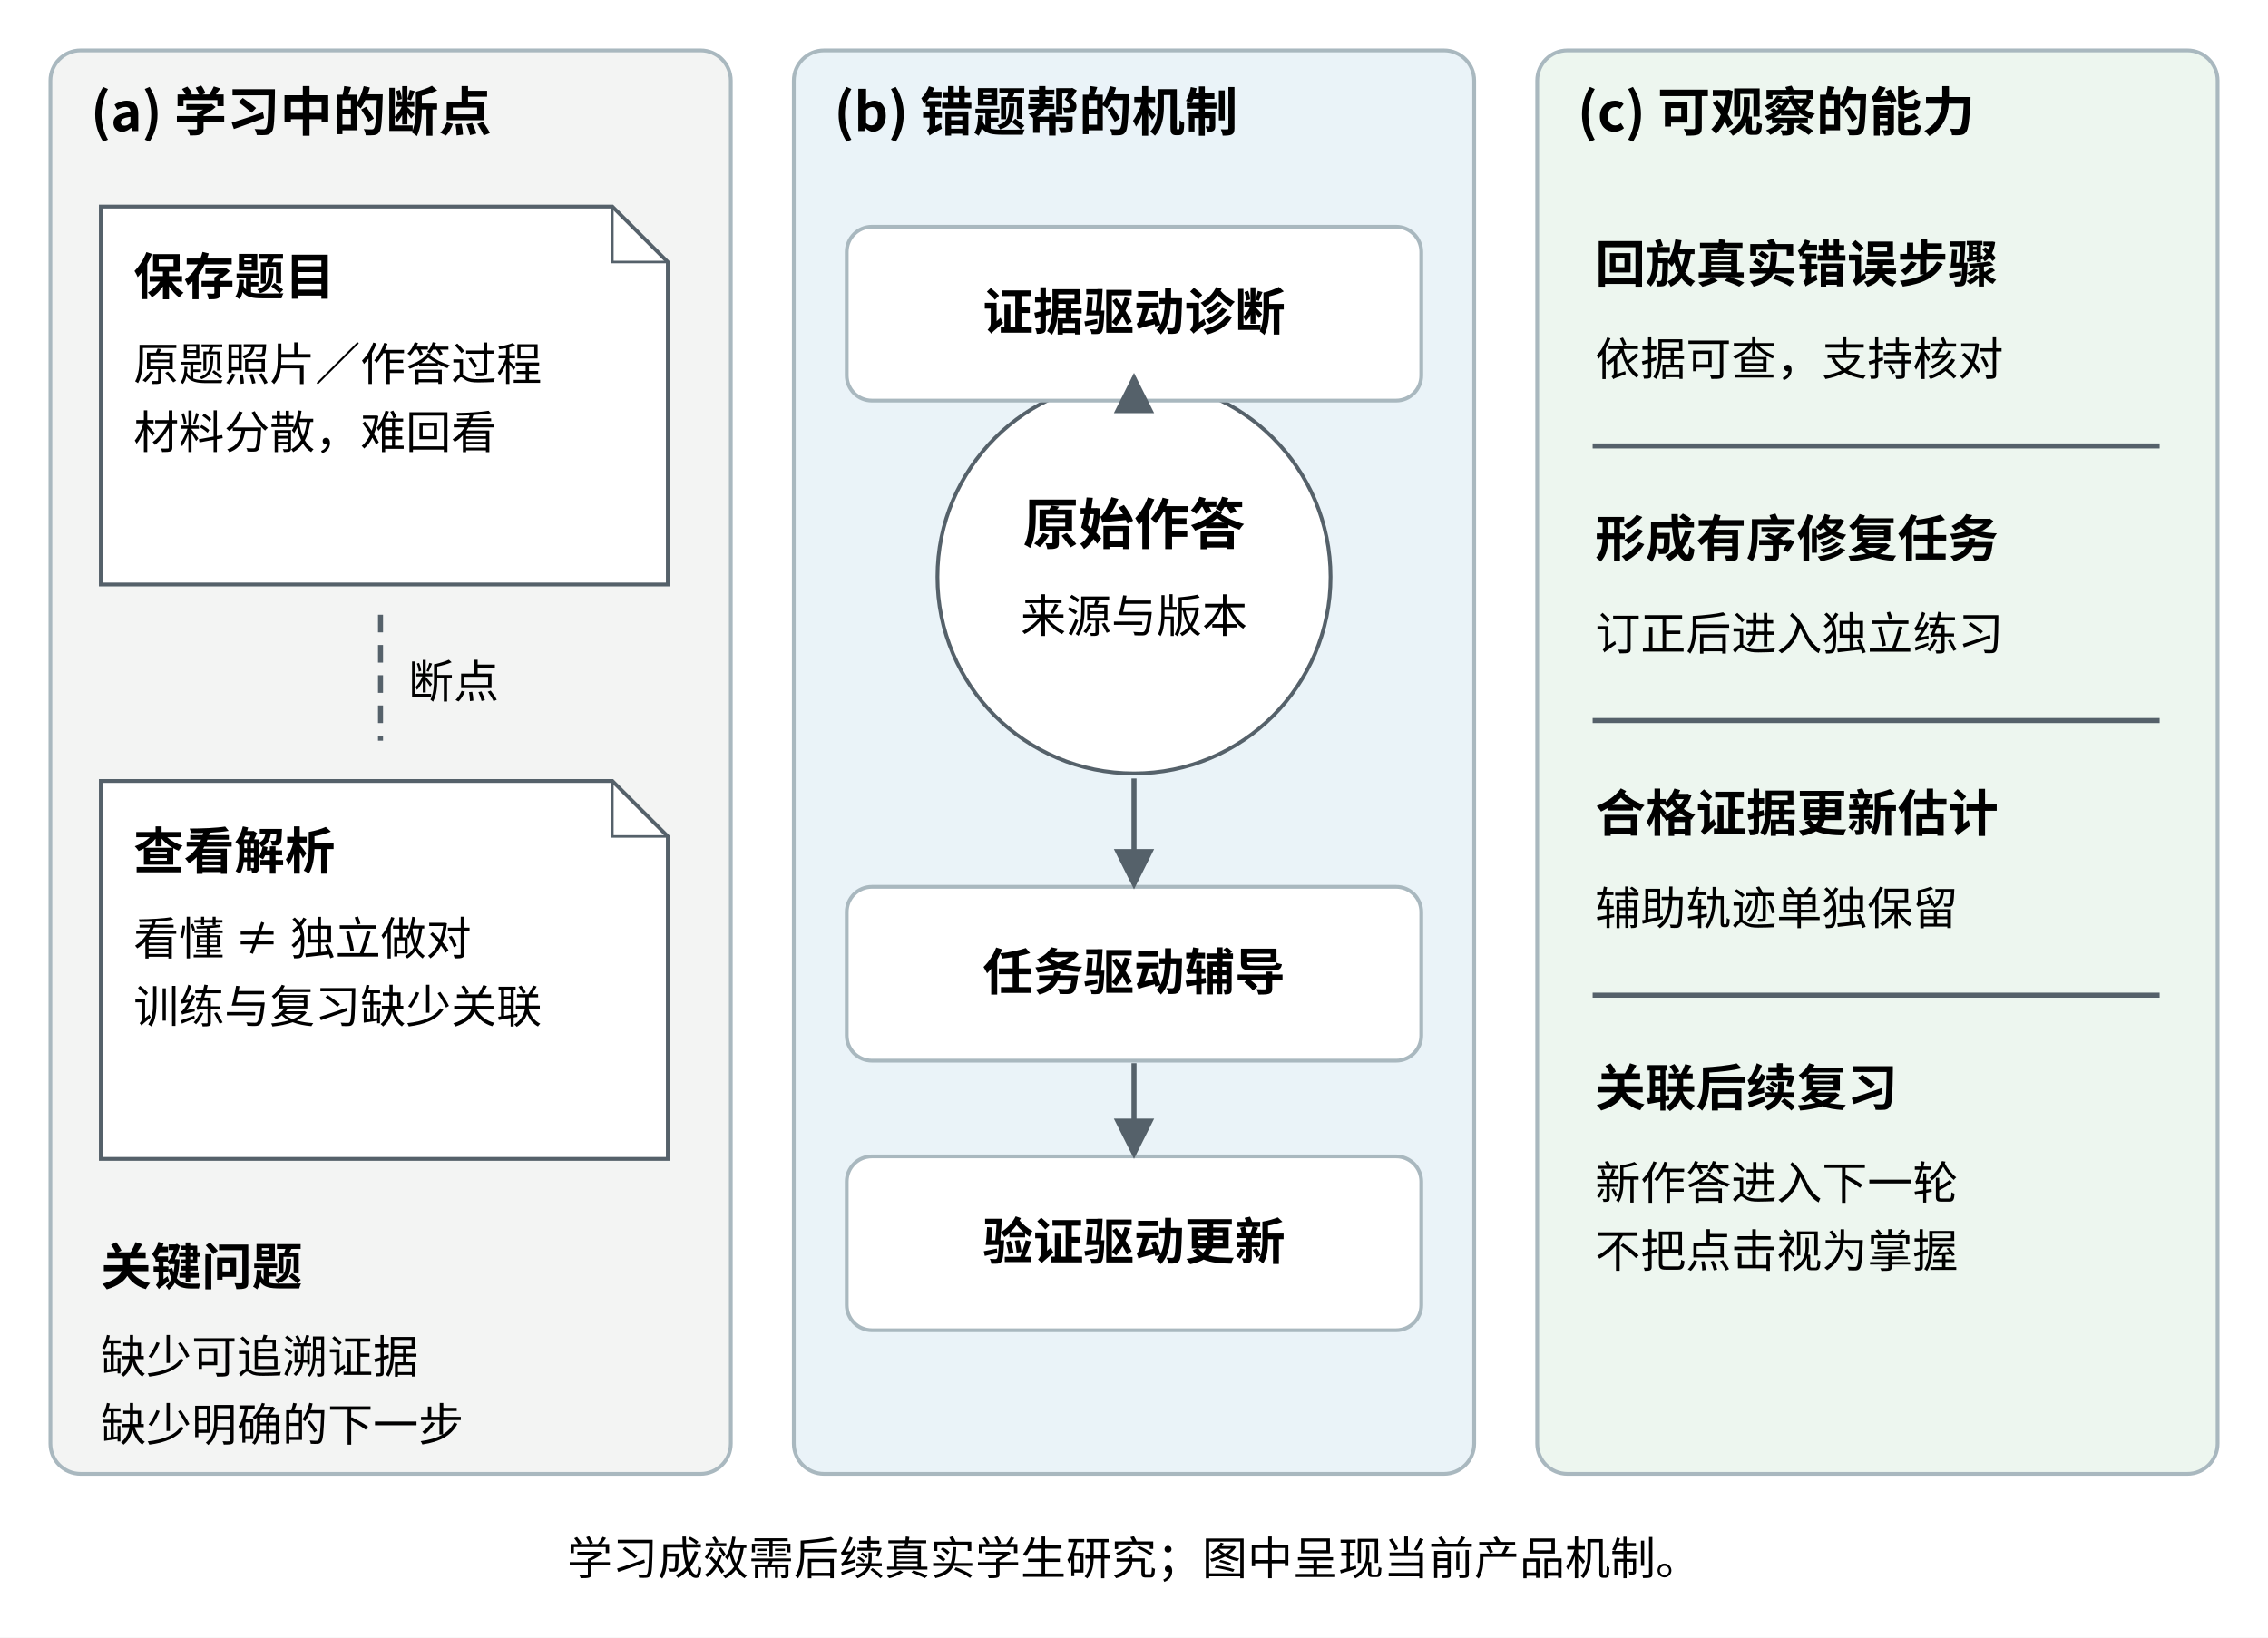
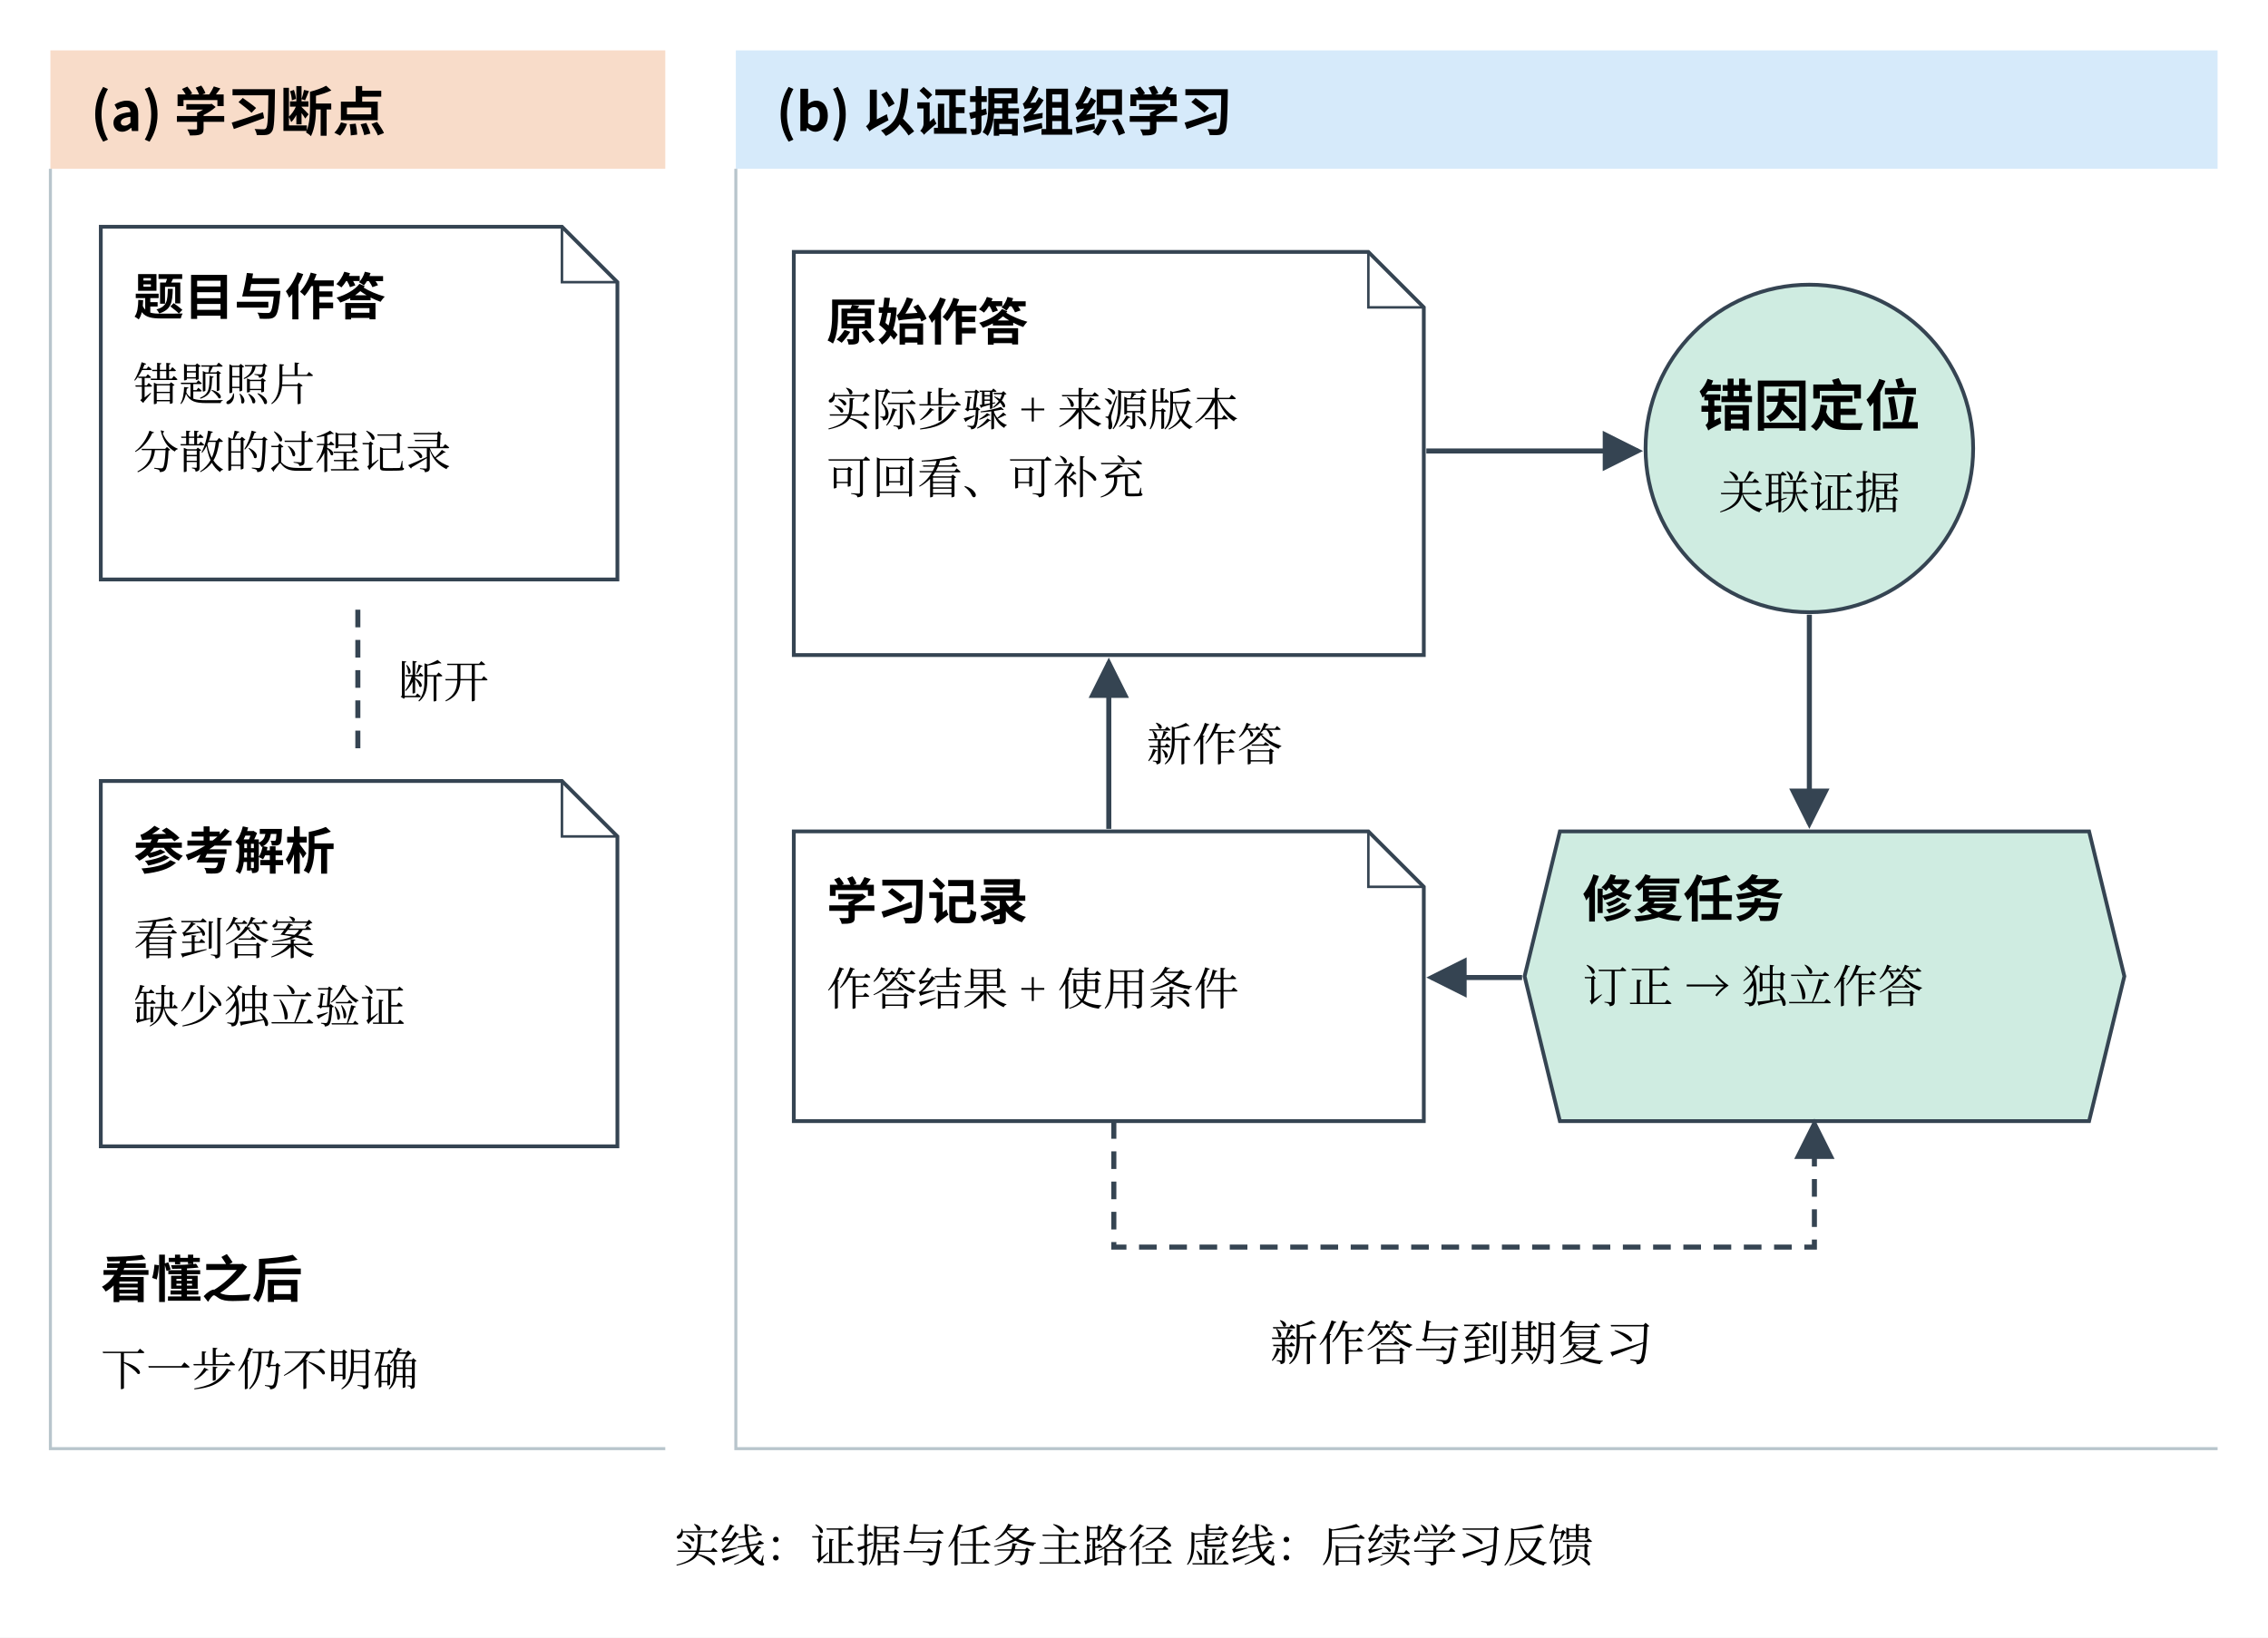
<svg xmlns="http://www.w3.org/2000/svg" width="900" height="650" viewBox="0 0 900 650">
  <defs>
    <marker id="arrow" markerWidth="8" markerHeight="8" refX="7" refY="4" orient="auto">
-       <path d="M0 0 L8 4 L0 8Z" fill="#55616a" />
+       <path d="M0 0 L8 4 L0 8Z" fill="#354452" />
    </marker>
  </defs>
  <rect width="900" height="650" fill="#ffffff" />
-   <rect x="20" y="20" width="270" height="565" rx="12" fill="#f3f4f3" stroke="#a9b8bf" stroke-width="1.5" />
-   <text x="36" y="52" fill="#000000" font-family="Noto Sans CJK SC, sans-serif" font-size="21" font-weight="700" text-anchor="start">
-     <tspan x="36" dy="0">(a) 学习中的断点</tspan>
+   <rect x="20" y="20" width="244" height="555" rx="0" fill="#ffffff" stroke="none" stroke-width="1.5" />
+   <rect x="20" y="20" width="244" height="47" rx="0" fill="#f8dcc9" stroke="none" stroke-width="1.5" />
+   <path d="M20 67 V575 H264" stroke="#b8c5cc" stroke-width="1.2" fill="none" />
+   <text x="36" y="52" fill="#000000" font-family="Noto Sans CJK SC" font-size="21" font-weight="700" text-anchor="start">
+     <tspan x="36" dy="0">(a) 学习断点</tspan>
  </text>
-   <path d="M40 82 H243 L265 104 V232 H40Z" fill="#ffffff" stroke="#55616a" stroke-width="1.5" />
-   <path d="M243 82 V104 H265" fill="none" stroke="#55616a" />
-   <text x="53" y="117" fill="#000000" font-family="Noto Sans CJK SC, sans-serif" font-size="20" font-weight="700" text-anchor="start">
-     <tspan x="53" dy="0">保存题目</tspan>
+   <path d="M40 90 H223 L245 112 V230 H40Z" fill="#ffffff" stroke="#354452" stroke-width="1.5" />
+   <path d="M223 90 V112 H245" fill="none" stroke="#354452" />
+   <text x="53" y="125" fill="#000000" font-family="Noto Sans CJK SC" font-size="20" font-weight="700" text-anchor="start">
+     <tspan x="53" dy="0">题目与作答</tspan>
  </text>
-   <text x="53" y="151" fill="#000000" font-family="Noto Sans CJK SC, sans-serif" font-size="18" font-weight="400" text-anchor="start">
-     <tspan x="53" dy="0">原题照片／作答过程</tspan>
-     <tspan x="53" dy="27.0">材料分散，难回看</tspan>
+   <text x="53" y="159" fill="#000000" font-family="Noto Serif CJK SC" font-size="18" font-weight="400" text-anchor="start">
+     <tspan x="53" dy="0">错题照片</tspan>
+     <tspan x="53" dy="27.0">分散的过程记录</tspan>
  </text>
-   <path d="M151,244 L151,294" fill="none" stroke="#55616a" stroke-width="2" stroke-dasharray="7 5" />
-   <text x="162" y="277" fill="#000000" font-family="Noto Sans CJK SC, sans-serif" font-size="18" font-weight="400" text-anchor="start">
-     <tspan x="162" dy="0">断点</tspan>
+   <path d="M142,242 L142,299" fill="none" stroke="#354452" stroke-width="2" stroke-dasharray="7 5" />
+   <text x="158" y="277" fill="#000000" font-family="Noto Serif CJK SC" font-size="18" font-weight="400" text-anchor="start">
+     <tspan x="158" dy="0">断开</tspan>
  </text>
-   <path d="M40 310 H243 L265 332 V460 H40Z" fill="#ffffff" stroke="#55616a" stroke-width="1.5" />
-   <path d="M243 310 V332 H265" fill="none" stroke="#55616a" />
-   <text x="53" y="345" fill="#000000" font-family="Noto Sans CJK SC, sans-serif" font-size="20" font-weight="700" text-anchor="start">
-     <tspan x="53" dy="0">查看解析</tspan>
+   <path d="M40 310 H223 L245 332 V455 H40Z" fill="#ffffff" stroke="#354452" stroke-width="1.5" />
+   <path d="M223 310 V332 H245" fill="none" stroke="#354452" />
+   <text x="53" y="345" fill="#000000" font-family="Noto Sans CJK SC" font-size="20" font-weight="700" text-anchor="start">
+     <tspan x="53" dy="0">参考解析</tspan>
  </text>
-   <text x="53" y="379" fill="#000000" font-family="Noto Sans CJK SC, sans-serif" font-size="18" font-weight="400" text-anchor="start">
-     <tspan x="53" dy="0">看懂 ≠ 独立做对</tspan>
-     <tspan x="53" dy="27.0">训练与复习缺少关联</tspan>
+   <text x="53" y="379" fill="#000000" font-family="Noto Serif CJK SC" font-size="18" font-weight="400" text-anchor="start">
+     <tspan x="53" dy="0">看到答案</tspan>
+     <tspan x="53" dy="27.0">缺少独立验证</tspan>
  </text>
-   <text x="40" y="510" fill="#000000" font-family="Noto Sans CJK SC, sans-serif" font-size="20" font-weight="700" text-anchor="start">
-     <tspan x="40" dy="0">关键问题</tspan>
+   <text x="40" y="515" fill="#000000" font-family="Noto Sans CJK SC" font-size="20" font-weight="700" text-anchor="start">
+     <tspan x="40" dy="0">看懂之后</tspan>
  </text>
-   <text x="40" y="545" fill="#000000" font-family="Noto Sans CJK SC, sans-serif" font-size="18" font-weight="400" text-anchor="start">
-     <tspan x="40" dy="0">缺少可追溯证据</tspan>
-     <tspan x="40" dy="27.0">缺少明确的下一步</tspan>
+   <text x="40" y="550" fill="#000000" font-family="Noto Serif CJK SC" font-size="18" font-weight="400" text-anchor="start">
+     <tspan x="40" dy="0">下一步仍不明确</tspan>
  </text>
-   <rect x="315" y="20" width="270" height="565" rx="12" fill="#eaf3f8" stroke="#a9b8bf" stroke-width="1.5" />
-   <text x="331" y="52" fill="#000000" font-family="Noto Sans CJK SC, sans-serif" font-size="21" font-weight="700" text-anchor="start">
-     <tspan x="331" dy="0">(b) 错题帮的机制</tspan>
+   <rect x="292" y="20" width="588" height="555" rx="0" fill="#ffffff" stroke="none" stroke-width="1.5" />
+   <rect x="292" y="20" width="588" height="47" rx="0" fill="#d6eafa" stroke="none" stroke-width="1.5" />
+   <path d="M292 67 V575 H880" stroke="#b8c5cc" stroke-width="1.2" fill="none" />
+   <text x="308" y="52" fill="#000000" font-family="Noto Sans CJK SC" font-size="21" font-weight="700" text-anchor="start">
+     <tspan x="308" dy="0">(b) 以证据组织学习</tspan>
  </text>
-   <circle cx="450" cy="229" r="78" fill="#ffffff" stroke="#55616a" stroke-width="1.5" />
-   <text x="450" y="216" fill="#000000" font-family="Noto Sans CJK SC, sans-serif" font-size="22" font-weight="700" text-anchor="middle">
-     <tspan x="450" dy="0">原始作答</tspan>
+   <path d="M315 100 H543 L565 122 V260 H315Z" fill="#ffffff" stroke="#354452" stroke-width="1.5" />
+   <path d="M543 100 V122 H565" fill="none" stroke="#354452" />
+   <text x="328" y="135" fill="#000000" font-family="Noto Sans CJK SC" font-size="20" font-weight="700" text-anchor="start">
+     <tspan x="328" dy="0">原始作答</tspan>
  </text>
-   <text x="450" y="251" fill="#000000" font-family="Noto Sans CJK SC, sans-serif" font-size="18" font-weight="400" text-anchor="middle">
-     <tspan x="450" dy="0">来源与版本</tspan>
+   <text x="328" y="169" fill="#000000" font-family="Noto Serif CJK SC" font-size="18" font-weight="400" text-anchor="start">
+     <tspan x="328" dy="0">实际步骤 + 来源版本</tspan>
+     <tspan x="328" dy="27.0">可回看、可补充</tspan>
  </text>
-   <rect x="336" y="90" width="228" height="69" rx="10" fill="#ffffff" stroke="#a9b8bf" stroke-width="1.5" />
-   <text x="450" y="131" fill="#000000" font-family="Noto Sans CJK SC, sans-serif" font-size="20" font-weight="700" text-anchor="middle">
-     <tspan x="450" dy="0">证据驱动诊断</tspan>
+   <circle cx="718" cy="178" r="65" fill="#cfece1" stroke="#354452" stroke-width="1.5" />
+   <text x="718" y="169" fill="#000000" font-family="Noto Sans CJK SC" font-size="22" font-weight="700" text-anchor="middle">
+     <tspan x="718" dy="0">错因定位</tspan>
  </text>
-   <rect x="336" y="352" width="228" height="69" rx="10" fill="#ffffff" stroke="#a9b8bf" stroke-width="1.5" />
-   <text x="450" y="393" fill="#000000" font-family="Noto Sans CJK SC, sans-serif" font-size="20" font-weight="700" text-anchor="middle">
-     <tspan x="450" dy="0">任务驱动辅导</tspan>
+   <text x="718" y="202" fill="#000000" font-family="Noto Serif CJK SC" font-size="18" font-weight="400" text-anchor="middle">
+     <tspan x="718" dy="0">关联证据</tspan>
  </text>
-   <rect x="336" y="459" width="228" height="69" rx="10" fill="#ffffff" stroke="#a9b8bf" stroke-width="1.5" />
-   <text x="450" y="500" fill="#000000" font-family="Noto Sans CJK SC, sans-serif" font-size="20" font-weight="700" text-anchor="middle">
-     <tspan x="450" dy="0">验证驱动更新</tspan>
+   <path d="M566,179 L650,179" fill="none" stroke="#354452" stroke-width="2" marker-end="url(#arrow)" />
+   <path d="M619 330 H829 L843 387.5 L829 445 H619 L605 387.5Z" fill="#cfece1" stroke="#354452" stroke-width="1.5" />
+   <text x="628" y="364" fill="#000000" font-family="Noto Sans CJK SC" font-size="20" font-weight="700" text-anchor="start">
+     <tspan x="628" dy="0">修复任务</tspan>
  </text>
-   <path d="M450,160 L450,150" fill="none" stroke="#55616a" stroke-width="2" marker-end="url(#arrow)" />
-   <path d="M450,309 L450,351" fill="none" stroke="#55616a" stroke-width="2" marker-end="url(#arrow)" />
-   <path d="M450,422 L450,458" fill="none" stroke="#55616a" stroke-width="2" marker-end="url(#arrow)" />
-   <rect x="610" y="20" width="270" height="565" rx="12" fill="#edf6ef" stroke="#a9b8bf" stroke-width="1.5" />
-   <text x="626" y="52" fill="#000000" font-family="Noto Sans CJK SC, sans-serif" font-size="21" font-weight="700" text-anchor="start">
-     <tspan x="626" dy="0">(c) 可观察的能力</tspan>
+   <text x="628" y="398" fill="#000000" font-family="Noto Serif CJK SC" font-size="18" font-weight="400" text-anchor="start">
+     <tspan x="628" dy="0">订正 → 独立作答</tspan>
  </text>
-   <text x="633" y="112" fill="#000000" font-family="Noto Sans CJK SC, sans-serif" font-size="20" font-weight="700" text-anchor="start">
-     <tspan x="633" dy="0">回放真实错误步骤</tspan>
+   <path d="M718,244 L718,327" fill="none" stroke="#354452" stroke-width="2" marker-end="url(#arrow)" />
+   <path d="M315 330 H543 L565 352 V445 H315Z" fill="#ffffff" stroke="#354452" stroke-width="1.5" />
+   <path d="M543 330 V352 H565" fill="none" stroke="#354452" />
+   <text x="328" y="365" fill="#000000" font-family="Noto Sans CJK SC" font-size="20" font-weight="700" text-anchor="start">
+     <tspan x="328" dy="0">学习记录</tspan>
  </text>
-   <text x="633" y="149" fill="#000000" font-family="Noto Sans CJK SC, sans-serif" font-size="18" font-weight="400" text-anchor="start">
-     <tspan x="633" dy="0">依据可查，支持核对</tspan>
+   <text x="328" y="399" fill="#000000" font-family="Noto Serif CJK SC" font-size="18" font-weight="400" text-anchor="start">
+     <tspan x="328" dy="0">作答结果 + 使用条件</tspan>
  </text>
-   <path d="M632,177 L857,177" fill="none" stroke="#55616a" stroke-width="2" />
-   <text x="633" y="221" fill="#000000" font-family="Noto Sans CJK SC, sans-serif" font-size="20" font-weight="700" text-anchor="start">
-     <tspan x="633" dy="0">形成有序修复任务</tspan>
+   <path d="M604,388 L568,388" fill="none" stroke="#354452" stroke-width="2" marker-end="url(#arrow)" />
+   <path d="M440 329 L440 263" fill="none" stroke="#354452" stroke-width="2" marker-end="url(#arrow)" />
+   <text x="455" y="302" fill="#000000" font-family="Noto Serif CJK SC" font-size="18" font-weight="400" text-anchor="start">
+     <tspan x="455" dy="0">新作答</tspan>
  </text>
-   <text x="633" y="258" fill="#000000" font-family="Noto Sans CJK SC, sans-serif" font-size="18" font-weight="400" text-anchor="start">
-     <tspan x="633" dy="0">订正后进入独立练习</tspan>
+   <path d="M442 445 L442 495 L720 495 L720 446" fill="none" stroke="#354452" stroke-width="2" marker-end="url(#arrow)" stroke-dasharray="7 5" />
+   <text x="580" y="540" fill="#000000" font-family="Noto Serif CJK SC" font-size="19" font-weight="400" text-anchor="middle">
+     <tspan x="580" dy="0">新作答与到期复习</tspan>
  </text>
-   <path d="M632,286 L857,286" fill="none" stroke="#55616a" stroke-width="2" />
-   <text x="633" y="330" fill="#000000" font-family="Noto Sans CJK SC, sans-serif" font-size="20" font-weight="700" text-anchor="start">
-     <tspan x="633" dy="0">合格证据更新估计</tspan>
-   </text>
-   <text x="633" y="367" fill="#000000" font-family="Noto Sans CJK SC, sans-serif" font-size="18" font-weight="400" text-anchor="start">
-     <tspan x="633" dy="0">辅助轨迹单独保留</tspan>
-   </text>
-   <path d="M632,395 L857,395" fill="none" stroke="#55616a" stroke-width="2" />
-   <text x="633" y="439" fill="#000000" font-family="Noto Sans CJK SC, sans-serif" font-size="20" font-weight="700" text-anchor="start">
-     <tspan x="633" dy="0">关联后续复习</tspan>
-   </text>
-   <text x="633" y="476" fill="#000000" font-family="Noto Sans CJK SC, sans-serif" font-size="18" font-weight="400" text-anchor="start">
-     <tspan x="633" dy="0">新作答进入下一轮</tspan>
-     <tspan x="633" dy="27.0">不把点击视为掌握</tspan>
-   </text>
-   <text x="450" y="625" fill="#000000" font-family="Noto Sans CJK SC, sans-serif" font-size="18" font-weight="400" text-anchor="middle">
-     <tspan x="450" dy="0">学习成效需后续真实学生研究；图中呈现当前产品机制。</tspan>
+   <text x="450" y="620" fill="#000000" font-family="Noto Serif CJK SC" font-size="18" font-weight="400" text-anchor="middle">
+     <tspan x="450" dy="0">实线：证据与任务主路径     虚线：后续学习反馈</tspan>
  </text>
</svg>
